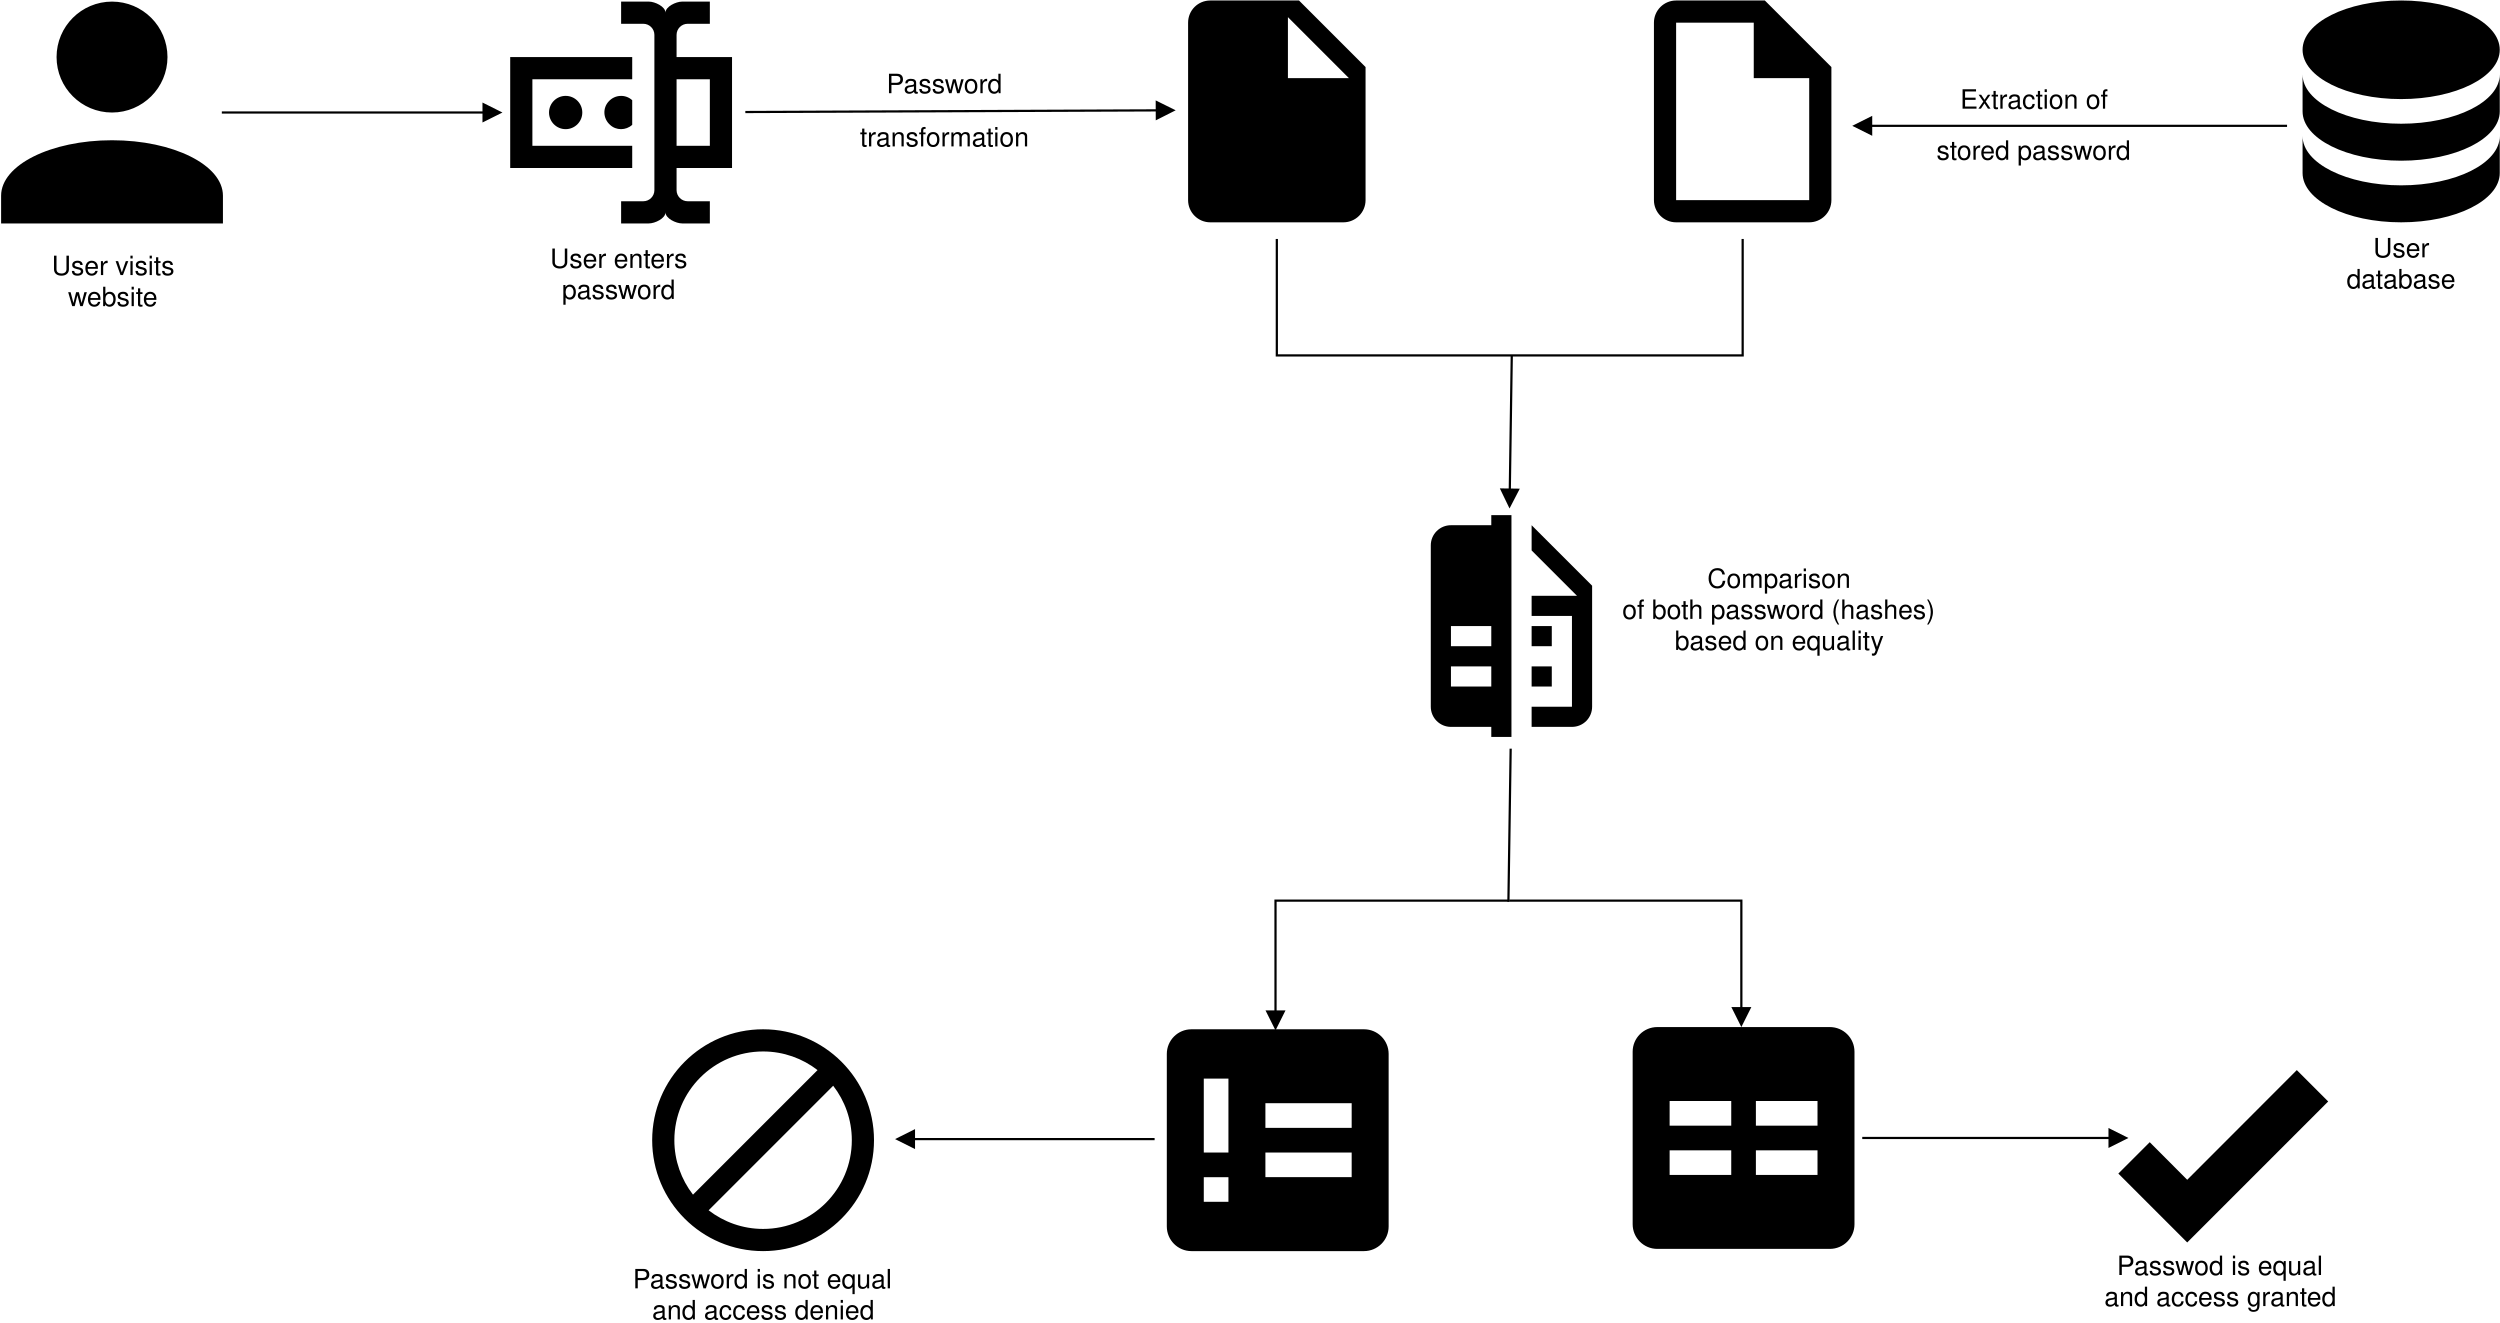
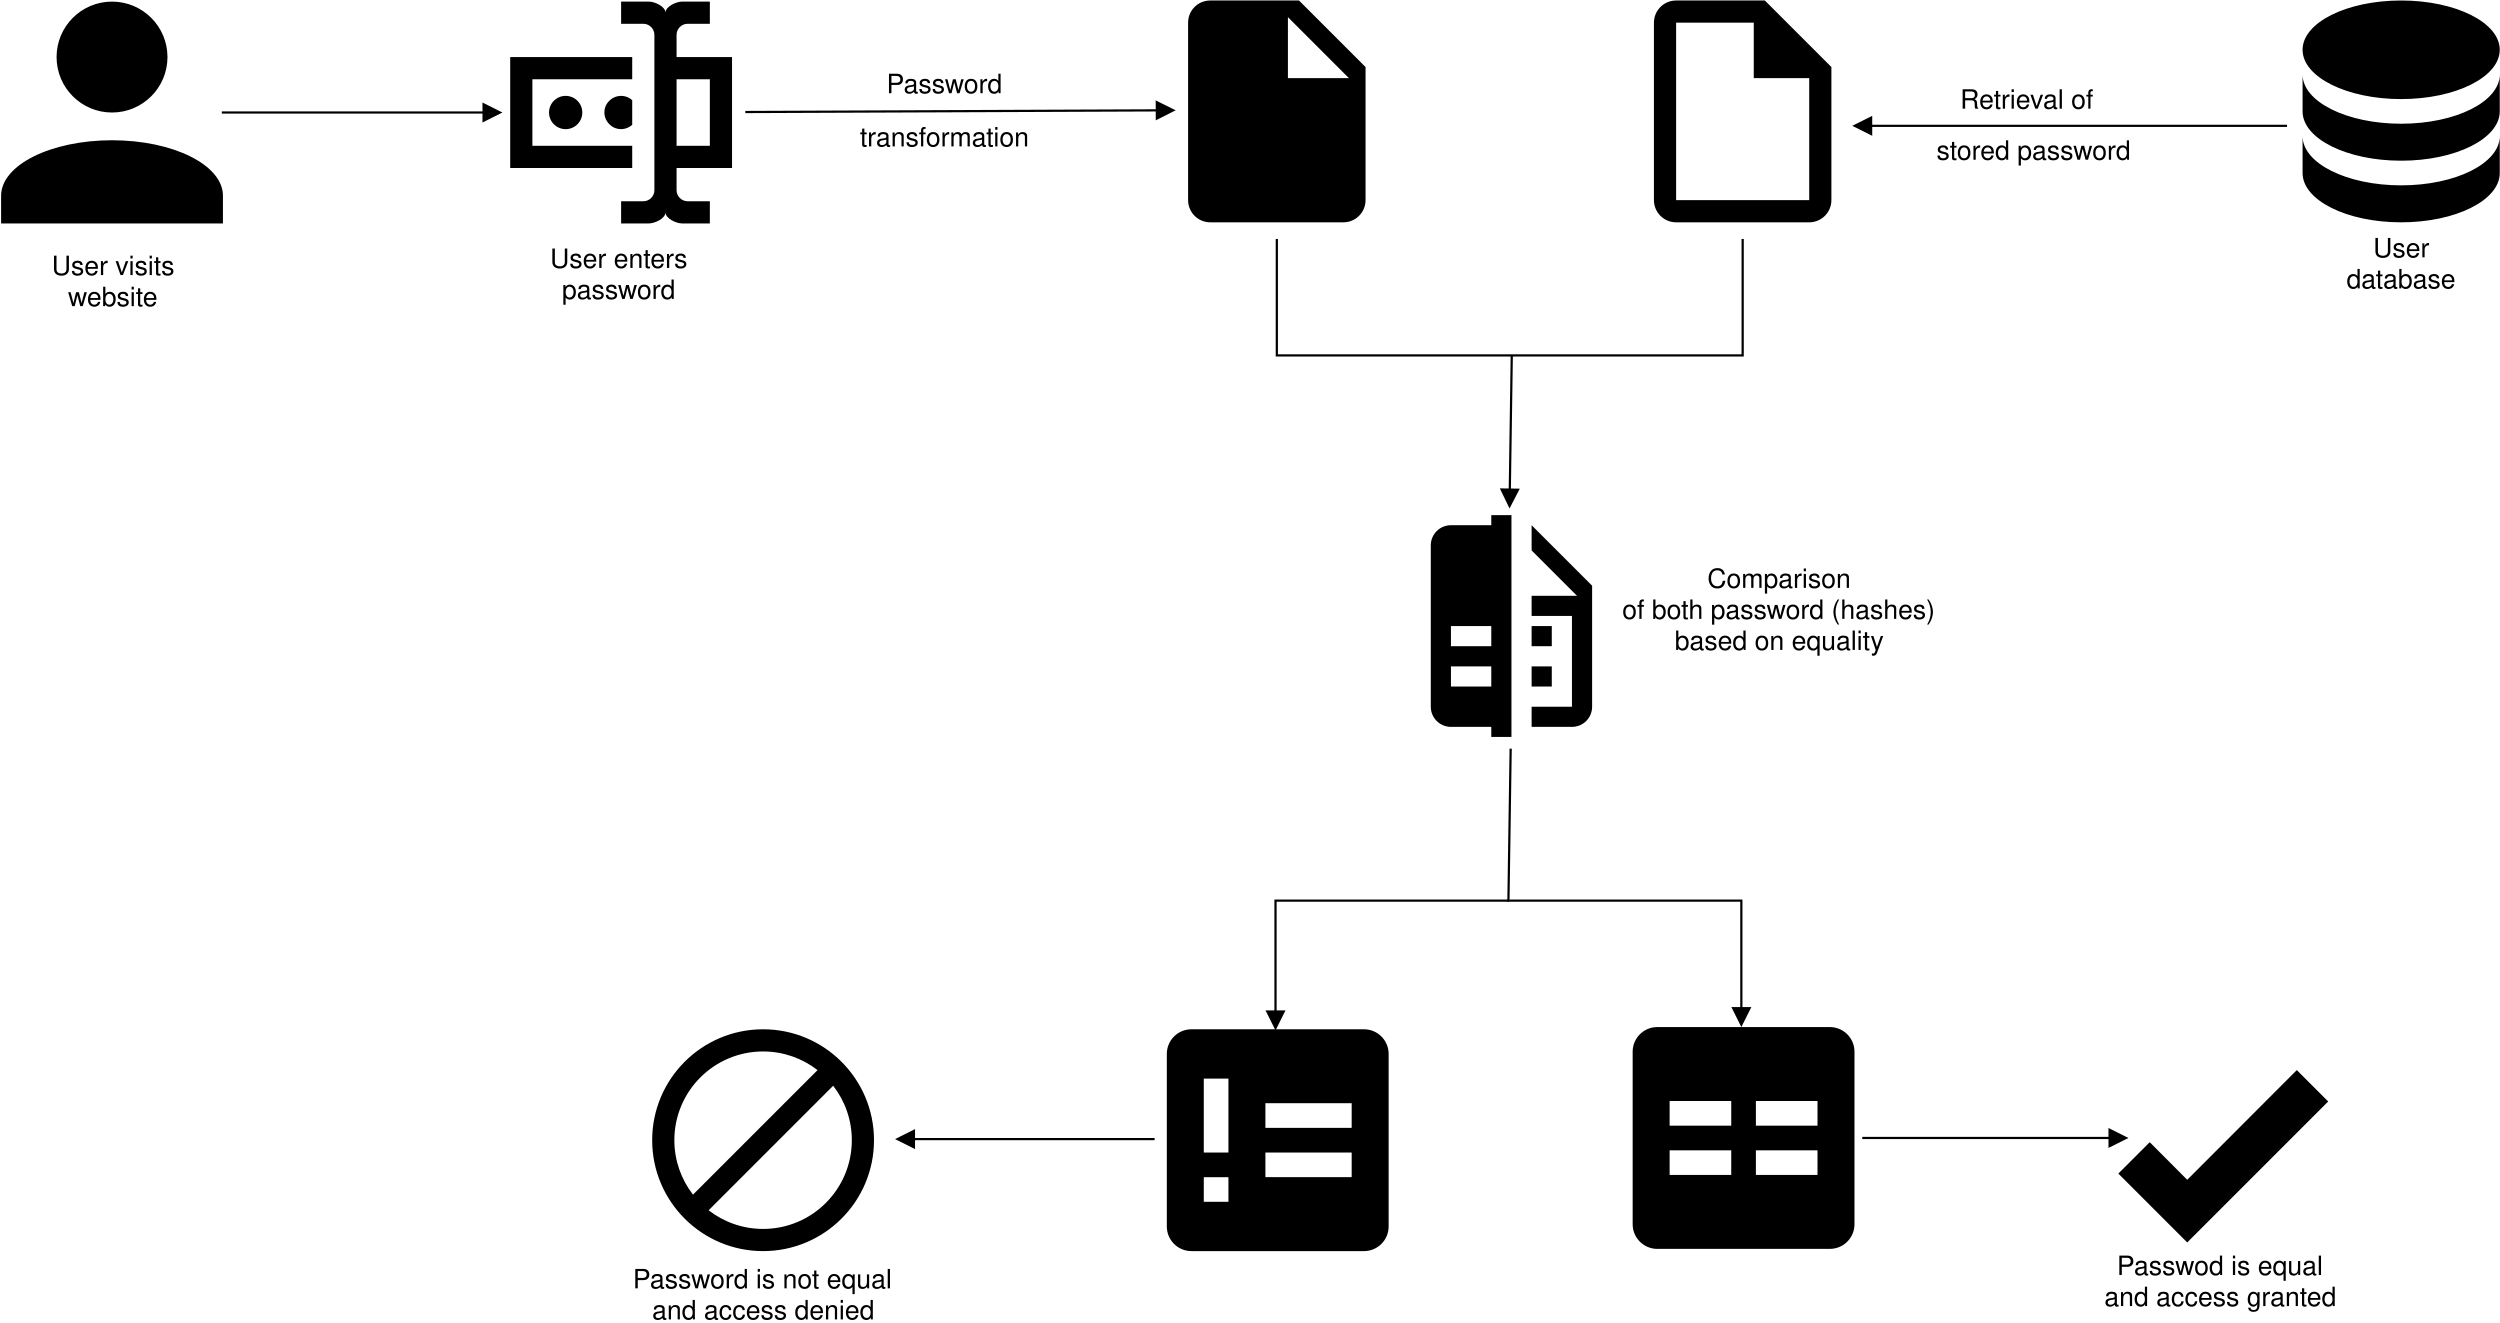
<svg xmlns="http://www.w3.org/2000/svg" width="1127" height="596">
  <g fill="none" fill-rule="evenodd">
    <path d="M795.593.223h-40c-5.523 0-10 4.477-10 10v80c0 5.523 4.477 10 10 10h60c5.522 0 10-4.477 10-10v-60l-30-30zm20 90h-60v-80h35v25h25v55zM580.593 35.223v-27.5l27.5 27.5h-27.5zm-35-35c-5.55 0-10 4.45-10 10v80c0 5.523 4.477 10 10 10h60c5.522 0 10-4.477 10-10v-60l-30-30h-40zM672.273 309.495H654.09v-9.09h18.182v9.09zm0-18.181H654.09v-9.091h18.182v9.09zm0-59.091v4.545H654.09A9.06 9.06 0 0 0 645 245.86v72.727a9.09 9.09 0 0 0 9.09 9.091h18.183v4.546h9.09v-100h-9.09zm45.454 31.818v54.545a9.06 9.06 0 0 1-9.09 9.091h-18.182v-9.09h18.181v-40.91h-18.181v-9.09h20.454l-20.454-20.455v-11.364l27.272 27.273zm-18.182 27.273h-9.09v-9.091h9.09v9.09zm0 18.181h-9.09v-9.09h9.09v9.09zM1082.444.223C1057.89.223 1038 10.167 1038 22.445s19.889 22.222 44.444 22.222c24.556 0 44.445-9.944 44.445-22.222S1107 .223 1082.444.223zM1038 33.556v16.667c0 12.277 19.889 22.222 44.444 22.222 24.556 0 44.445-9.945 44.445-22.222V33.556c0 12.278-19.889 22.222-44.445 22.222-24.555 0-44.444-9.944-44.444-22.222zm0 27.778V78c0 12.278 19.889 22.223 44.444 22.223 24.556 0 44.445-9.945 44.445-22.223V61.334c0 12.278-19.889 22.222-44.445 22.222-24.555 0-44.444-9.944-44.444-22.222zM217.5 46.223l9 4.5-9 4.5v-4H100v-1h117.5v-4zM520.982 45.257L530 49.72l-8.982 4.536-.016-4-185 .745-.004-1 184.999-.745-.015-4z" fill-rule="nonzero" fill="#000" />
    <path d="M575.593 108.223v52h210v-52" stroke="#000" stroke-linecap="square" />
    <path d="M681.007 160.215l1 .015-.882 60 4 .06-4.632 8.933-4.368-9.066 4 .059.882-60z" fill="#000" fill-rule="nonzero" />
    <path d="M681 338l-1 68" stroke="#000" stroke-linecap="square" />
    <path d="M412.5 509v4h108v1h-108v4l-9-4.5 9-4.5zM844 52.223v4h187v1H844v4l-9-4.5 9-4.5zM950.5 508.5l9 4.5-9 4.5v-4h-111v-1h111v-4z" fill="#000" fill-rule="nonzero" />
    <text font-family="Helvetica" font-size="12" fill="#000" x="23.332" y="124">User visits </text>
    <text font-family="Helvetica" font-size="12" fill="#000" x="30.656" y="138">website</text>
    <text font-family="Helvetica" font-size="12" fill="#000" x="247.989" y="120.777">User enters</text>
    <text font-family="Helvetica" font-size="12" fill="#000" x="253.321" y="134.777">password</text>
    <text font-family="Helvetica" font-size="12" fill="#000" x="399.656" y="42">Password</text>
    <text font-family="Helvetica" font-size="12" fill="#000" x="387.65" y="66">transformation</text>
-     <text font-family="Helvetica" font-size="12" fill="#000" x="883.651" y="49">Extraction of</text>
+     <text font-family="Helvetica" font-size="12" fill="#000" x="883.651" y="49">Retrieval of</text>
    <text font-family="Helvetica" font-size="12" fill="#000" x="872.979" y="72">stored password</text>
    <text font-family="Helvetica" font-size="12" fill="#000" x="769.653" y="265">Comparison</text>
    <text font-family="Helvetica" font-size="12" fill="#000" x="731.295" y="279">of both password (hashes)</text>
    <text font-family="Helvetica" font-size="12" fill="#000" x="754.964" y="293">based on equality</text>
    <text font-family="Helvetica" font-size="12" fill="#000" x="285.301" y="580.777">Password is not equal</text>
    <text font-family="Helvetica" font-size="12" fill="#000" x="293.964" y="594.777">and access denied</text>
    <text font-family="Helvetica" font-size="12" fill="#000" x="954.307" y="574.777">Passwod is equal</text>
    <text font-family="Helvetica" font-size="12" fill="#000" x="948.632" y="588.777">and access granted</text>
    <text font-family="Helvetica" font-size="12" fill="#000" x="1069.832" y="116">User</text>
    <text font-family="Helvetica" font-size="12" fill="#000" x="1057.812" y="130">database</text>
    <path d="M50.5.723c13.807 0 25 11.193 25 25s-11.193 25-25 25-25-11.193-25-25 11.193-25 25-25zm0 62.5c27.625 0 50 11.187 50 25v12.5H.5v-12.5c0-13.813 22.375-25 50-25zM305 25.723h25v50h-25v10a5 5 0 0 0 5 5h10v10h-12.5c-2.75 0-7.5-2.25-7.5-5 0 2.75-4.75 5-7.5 5H280v-10h10a5 5 0 0 0 5-5v-70a5 5 0 0 0-5-5h-10v-10h12.5c2.75 0 7.5 2.25 7.5 5 0-2.75 4.75-5 7.5-5H320v10h-10a5 5 0 0 0-5 5v10zm-75 0h55v10h-45v30h45v10h-55v-50zm90 40v-30h-15v30h15zm-57.5-15a7.5 7.5 0 1 0-15 0 7.5 7.5 0 0 0 15 0zm22.5-5.55c-3.05-2.8-7.8-2.55-10.6.55-2.8 3-2.55 7.75.6 10.55 2.75 2.6 7.15 2.6 10 0v-11.1zM752.667 518.556h27.777v11.11h-27.777v-11.11zm38.889 0h27.777v11.11h-27.777v-11.11zm0-22.223h27.777v11.111h-27.777v-11.11zm-38.89 0h27.778v11.111h-27.777v-11.11zM747.112 463c-6.167 0-11.111 5-11.111 11.111v77.778c0 6.136 4.975 11.111 11.111 11.111h77.778c6.136 0 11.111-4.975 11.111-11.111V474.11c0-6.136-4.975-11.111-11.111-11.111H747.11zM542.667 530.667h11.11v11.11h-11.11v-11.11zm27.777-11.111h38.89v11.11h-38.89v-11.11zm0-22.223h38.89v11.111h-38.89v-11.11zm-27.777-11.11h11.11v33.333h-11.11v-33.334zM537.11 464c-6.167 0-11.111 5-11.111 11.111v77.778c0 6.136 4.975 11.111 11.111 11.111h77.778c6.136 0 11.111-4.975 11.111-11.111V475.11c0-6.136-4.975-11.111-11.111-11.111H537.11zM344 464a50 50 0 0 1 50 50c0 27.614-22.386 50-50 50a50 50 0 0 1 0-100zm0 10c-22.091 0-40 17.909-40 40 0 9.25 3.15 17.75 8.4 24.55l56.15-56.15c-6.8-5.25-15.3-8.4-24.55-8.4zm0 80c22.091 0 40-17.909 40-40 0-9.25-3.15-17.75-8.4-24.55l-56.15 56.15c6.8 5.25 15.3 8.4 24.55 8.4zM986 560.1l-31.05-31.05 14.15-14.15 16.9 16.95 49.4-49.45 14.15 14.15z" fill-rule="nonzero" fill="#000" />
    <path d="M785.5 405.5V454h4l-4.5 9-4.5-9h4v-47.5h-104v-1h105zM680.407 405.5v1H575.5v49h4l-4.5 9-4.5-9h4v-50h105.907z" fill="#000" fill-rule="nonzero" />
  </g>
</svg>
